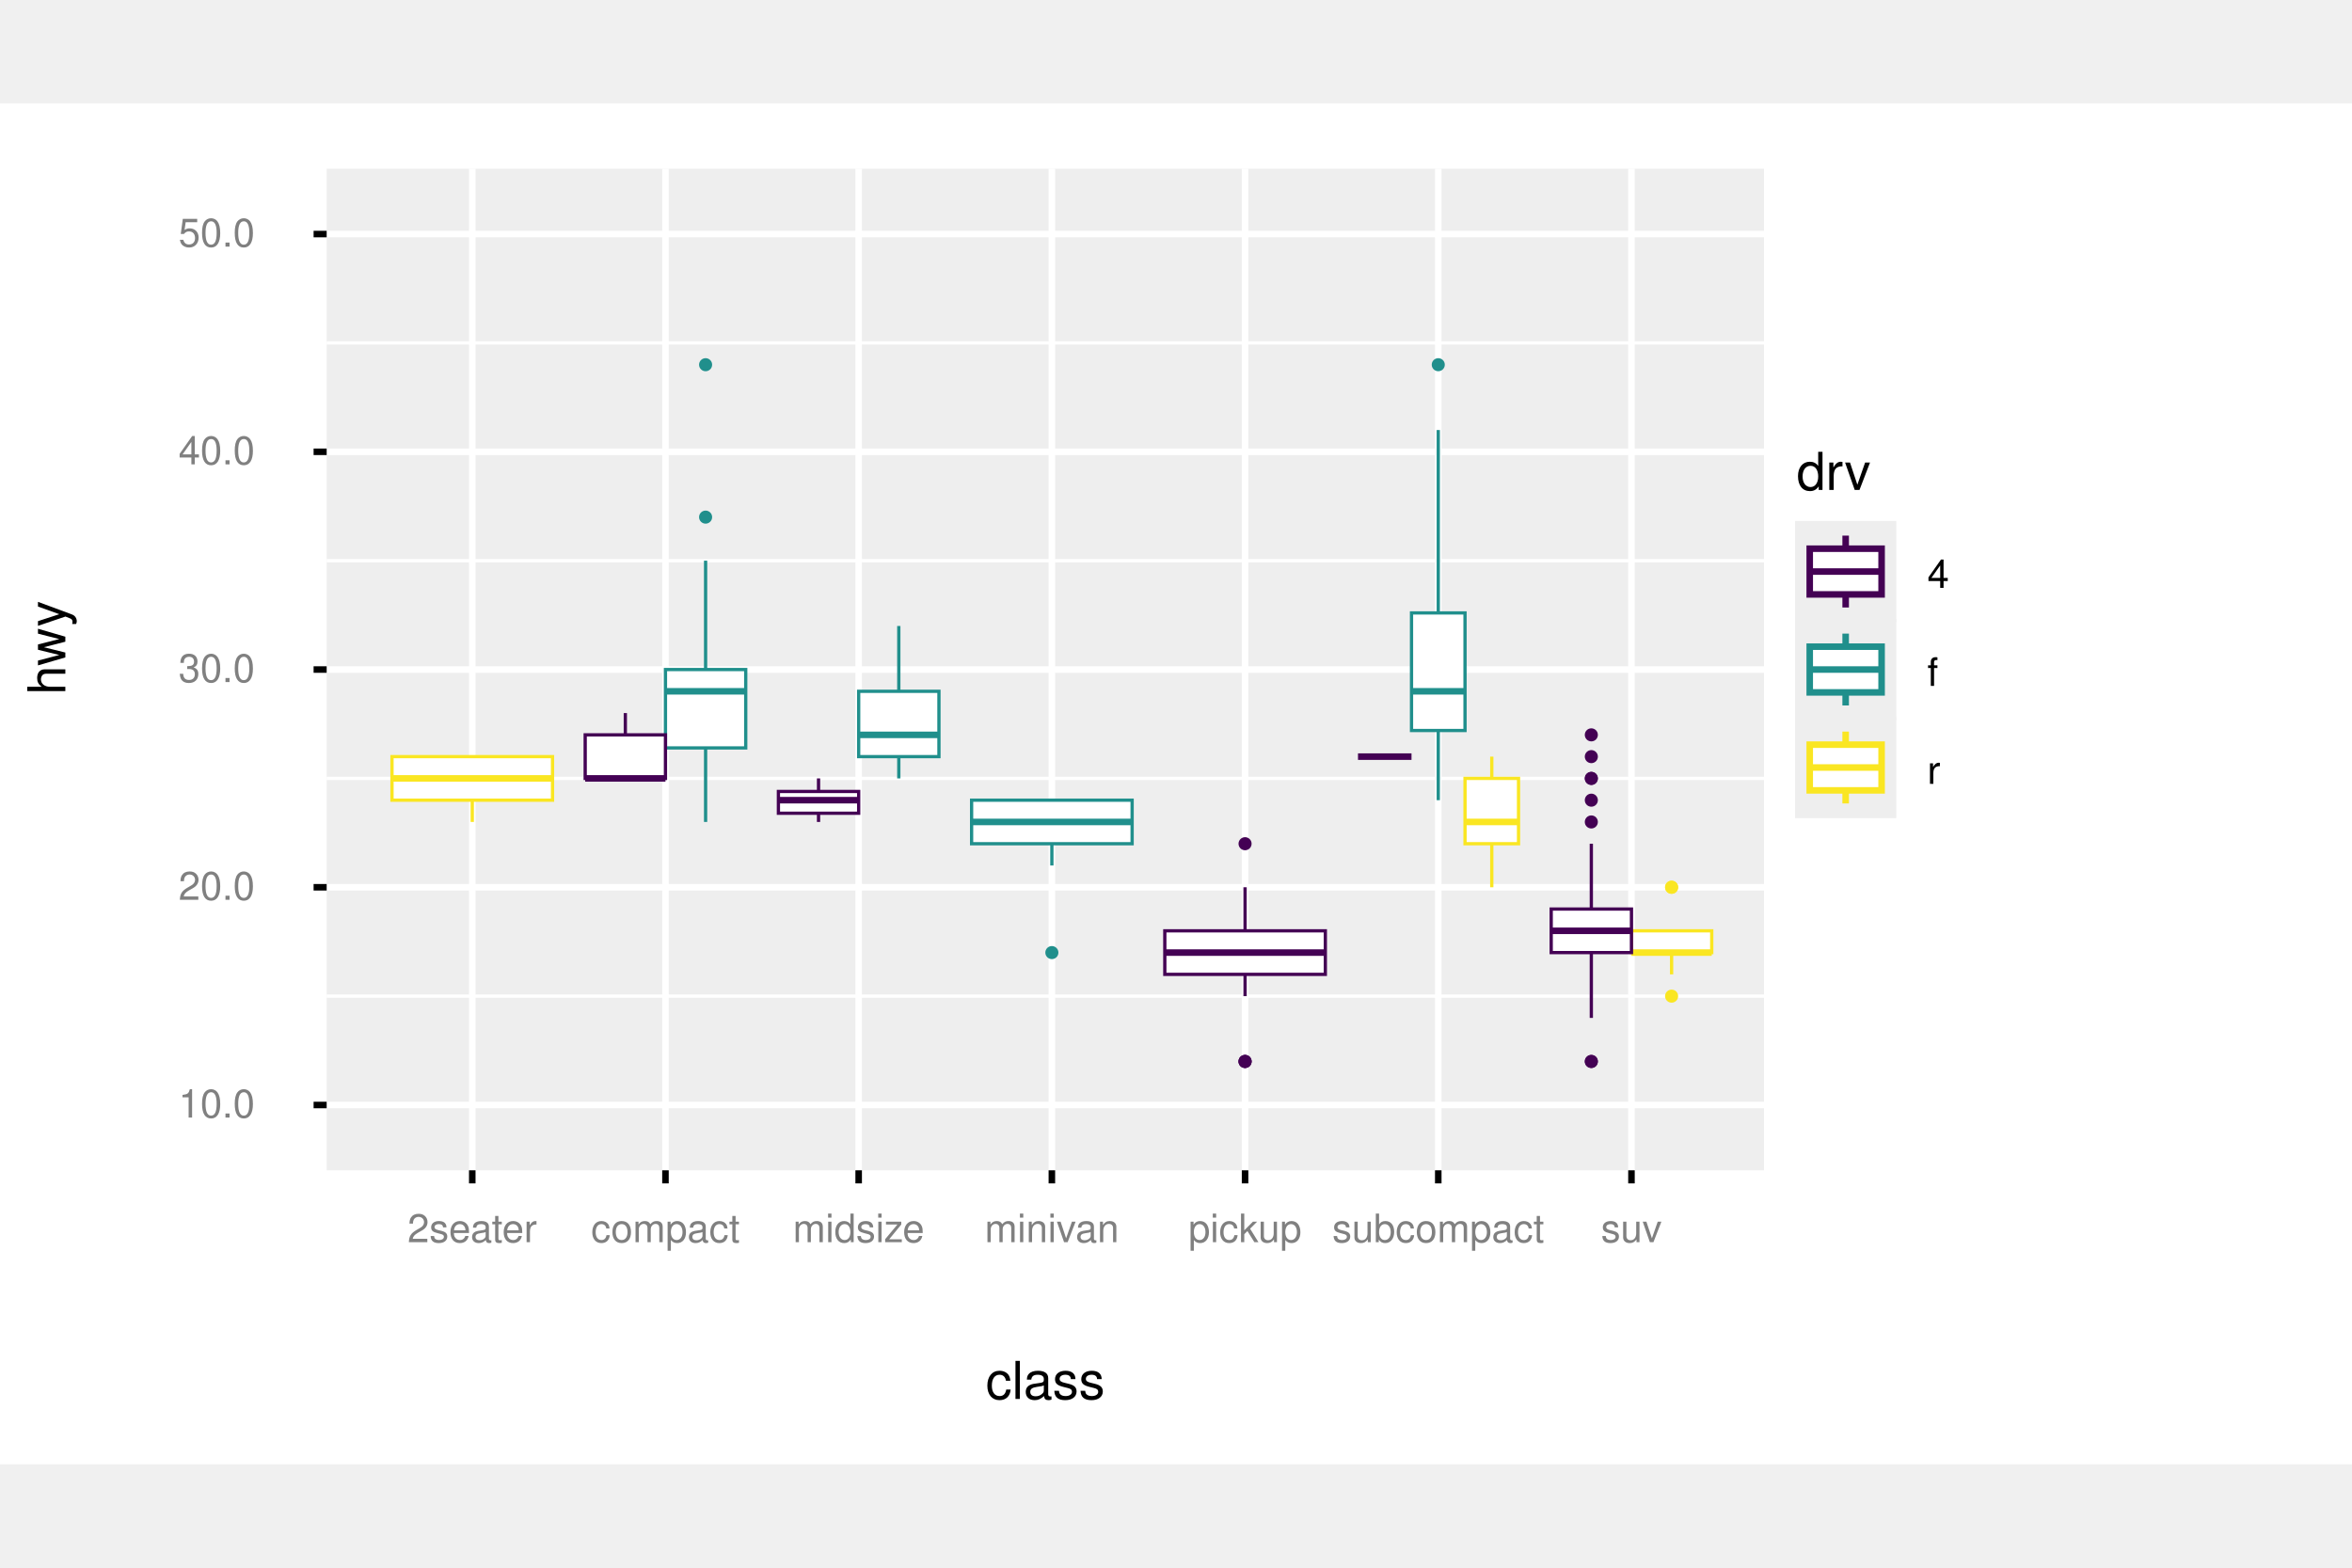
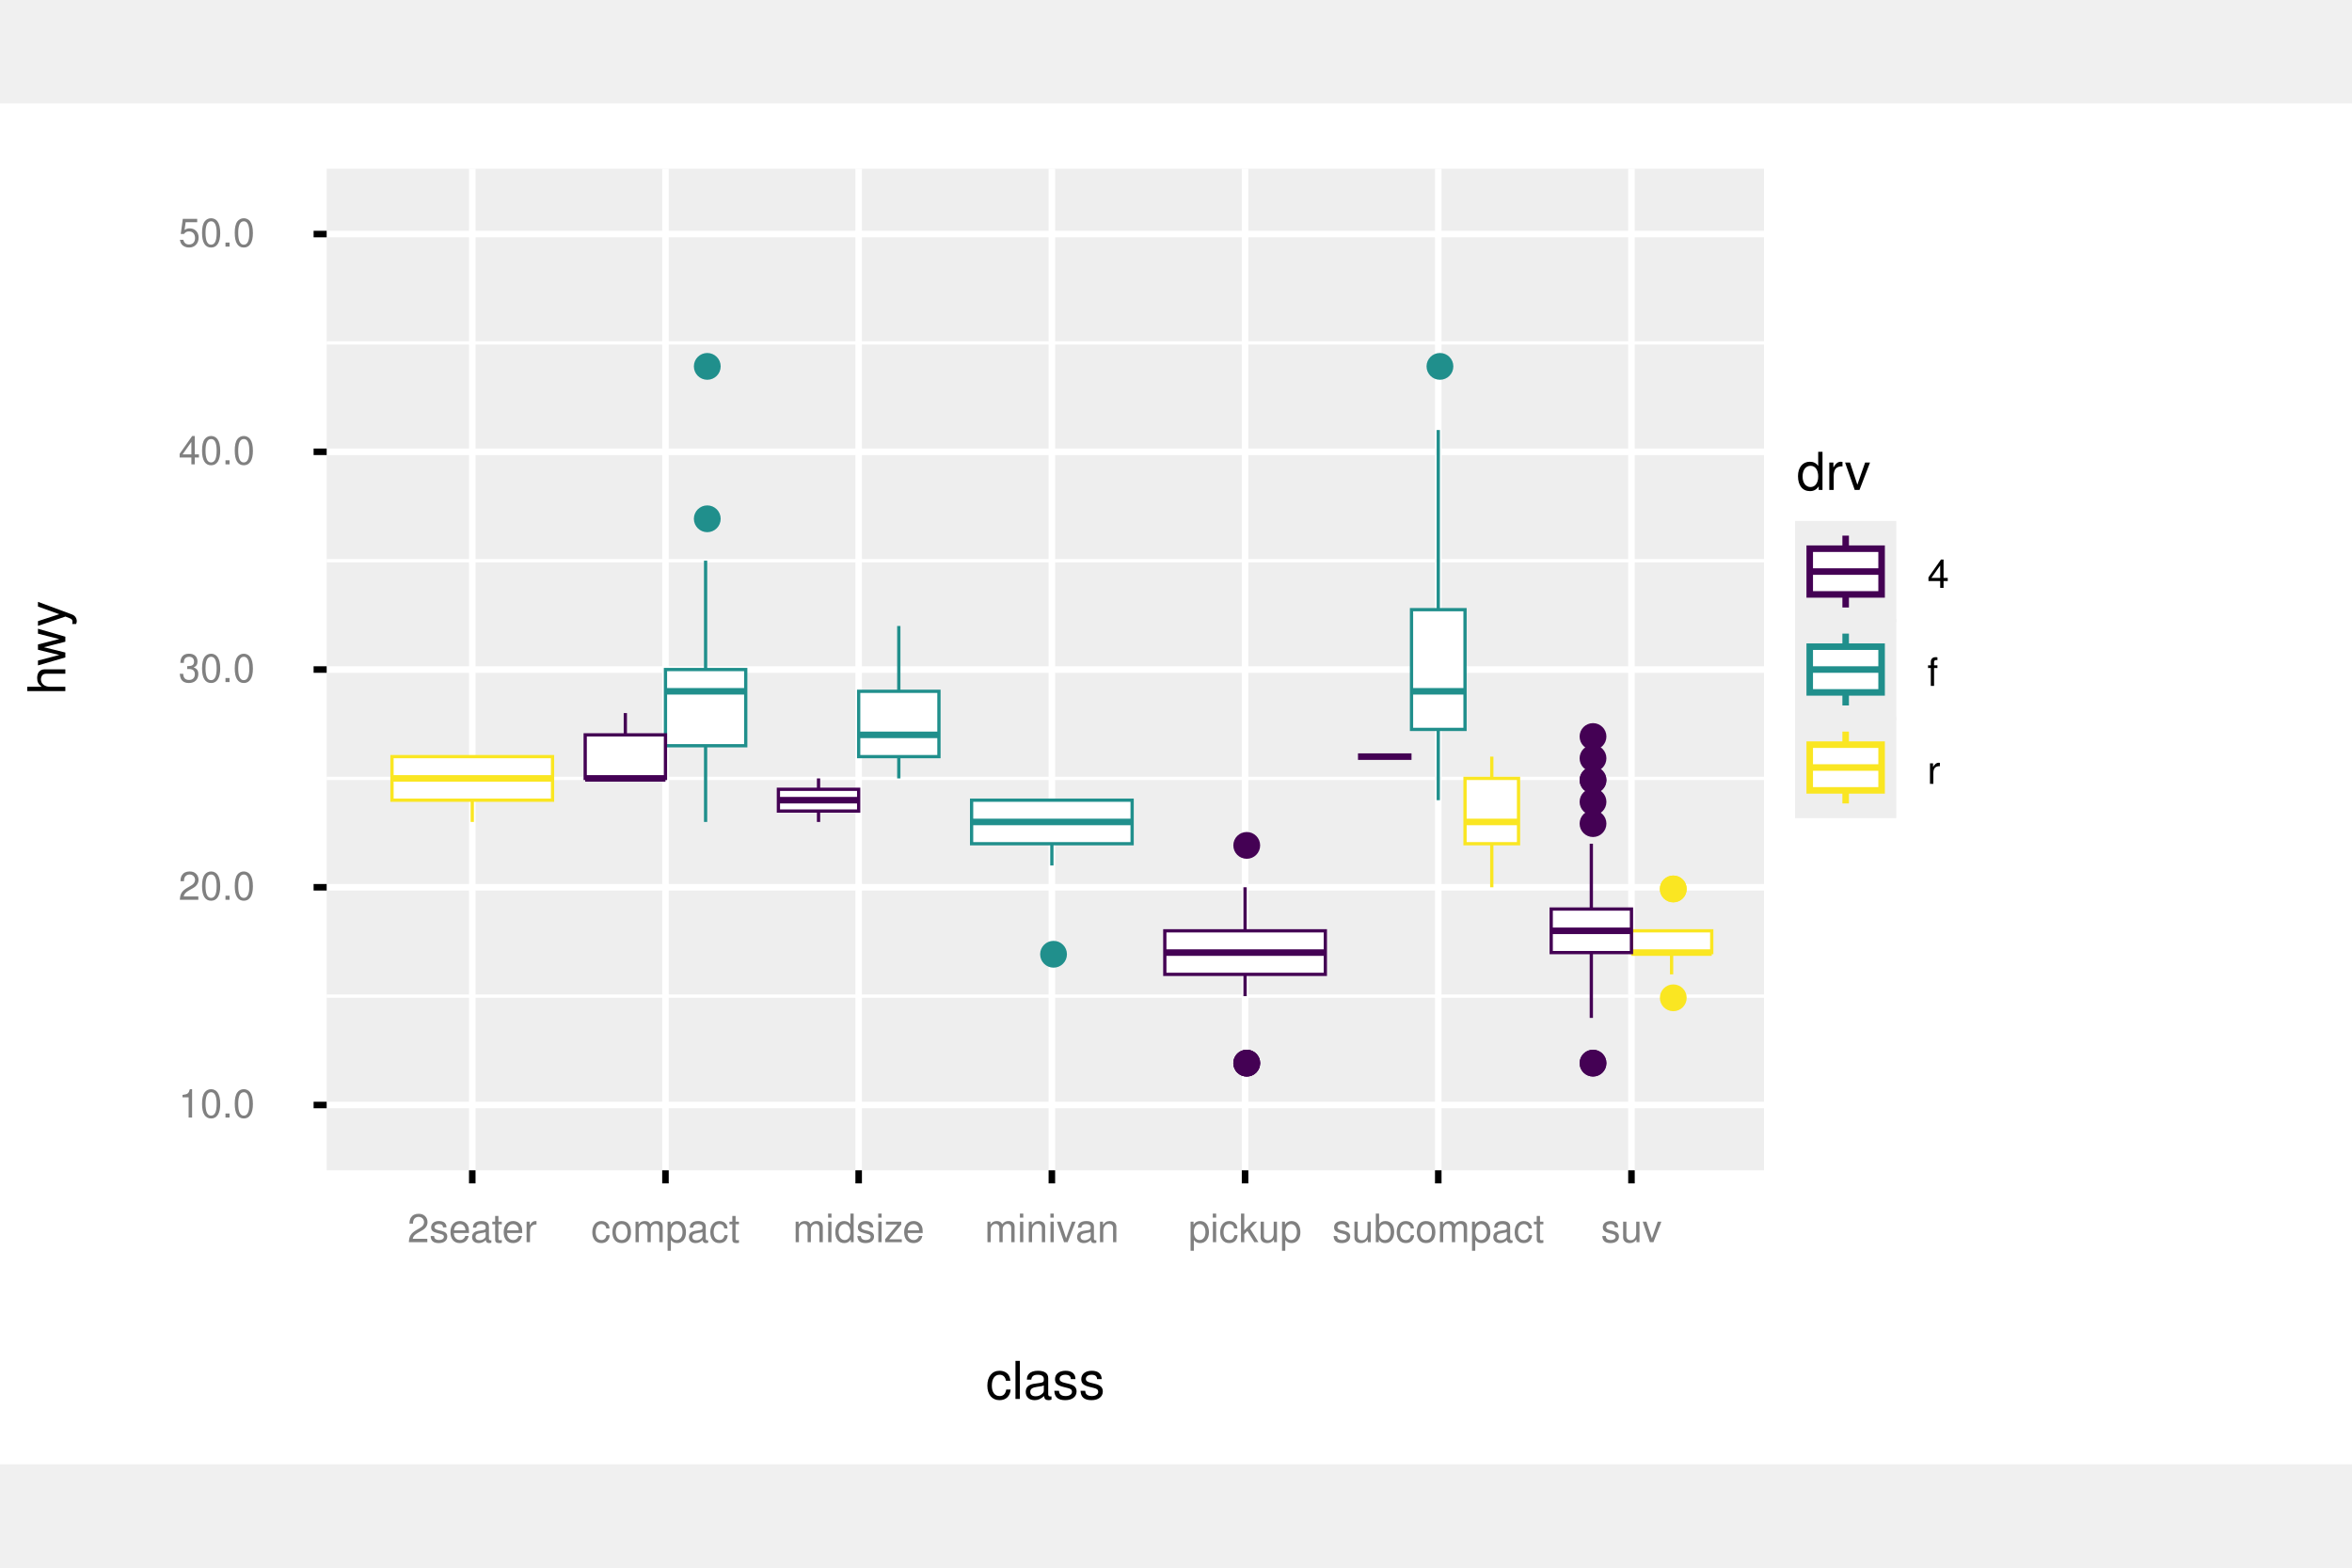
- <svg xmlns="http://www.w3.org/2000/svg" id="gg-1186" viewBox="0 0 360 208.333" height="550" width="825.0">
-   <style type="text/css">#gg-1186 .gg-axis-text {fill: #808080;font-size: 6px;} #gg-1186 .gg-axis-text-x {} #gg-1186 .gg-axis-ticks {stroke: #000000;} #gg-1186 .gg-axis-title {fill: #000000;font-size: 8px;} #gg-1186 .gg-legend-key {stroke: #EEEEEE;fill: #EEEEEE;stroke-width: 0.5;} #gg-1186 .gg-legend-text {fill: #000000;font-size: 6px;} #gg-1186 .gg-legend-title {fill: #000000;font-size: 8px;} #gg-1186 .gg-panel-background {fill: #EEEEEE;} #gg-1186 .gg-panel-border {} #gg-1186 .gg-panel-grid {stroke: #FFFFFF;} #gg-1186 .gg-panel-grid-major {stroke-width: 1;} #gg-1186 .gg-panel-grid-minor {stroke-width: 0.5;} #gg-1186 .gg-plot-background {fill: #FFFFFF;} #gg-1186 .gg-plot-title {font-size: 8px;} #gg-1186 .gg-text {font-family: Helvetica, Arial, sans-serif;} </style>
+ <svg xmlns="http://www.w3.org/2000/svg" id="gg-642" viewBox="0 0 360 208.333" height="550" width="825.0">
+   <style type="text/css">#gg-642 .gg-axis-text {fill: #808080;font-size: 6px;} #gg-642 .gg-axis-text-x {} #gg-642 .gg-axis-ticks {stroke: #000000;} #gg-642 .gg-axis-title {fill: #000000;font-size: 8px;} #gg-642 .gg-legend-key {stroke: #EEEEEE;fill: #EEEEEE;stroke-width: 0.5;} #gg-642 .gg-legend-text {fill: #000000;font-size: 6px;} #gg-642 .gg-legend-title {fill: #000000;font-size: 8px;} #gg-642 .gg-panel-background {fill: #EEEEEE;} #gg-642 .gg-panel-border {} #gg-642 .gg-panel-grid {stroke: #FFFFFF;} #gg-642 .gg-panel-grid-major {stroke-width: 1;} #gg-642 .gg-panel-grid-minor {stroke-width: 0.5;} #gg-642 .gg-plot-background {fill: #FFFFFF;} #gg-642 .gg-plot-title {font-size: 8px;} #gg-642 .gg-text {font-family: Helvetica, Arial, sans-serif;} </style>
  <rect class="gg-plot-background" width="100%" height="100%" />
  <g transform="translate(50, 10)">
    <rect x="0" y="0" height="153.333" width="220" class="gg-panel-background gg-panel-border" />
    <g opacity="1" transform="translate(0, 153.3333)">
      <line x2="220" class="gg-axis-line gg-axis-line-x" />
    </g>
    <g transform="translate(10,153.3333)" font-size="10" text-anchor="middle">
      <g opacity="1" transform="translate(189.7143,0)">
        <text y="11" class="gg-text gg-axis-text gg-axis-text-x" text-anchor="middle">suv</text>
      </g>
      <g opacity="1" transform="translate(160.1429,0)">
        <text y="11" class="gg-text gg-axis-text gg-axis-text-x" text-anchor="middle">subcompact</text>
      </g>
      <g opacity="1" transform="translate(130.5714,0)">
        <text y="11" class="gg-text gg-axis-text gg-axis-text-x" text-anchor="middle">pickup</text>
      </g>
      <g opacity="1" transform="translate(101.0,0)">
        <text y="11" class="gg-text gg-axis-text gg-axis-text-x" text-anchor="middle">minivan</text>
      </g>
      <g opacity="1" transform="translate(71.42857,0)">
        <text y="11" class="gg-text gg-axis-text gg-axis-text-x" text-anchor="middle">midsize</text>
      </g>
      <g opacity="1" transform="translate(41.85714,0)">
        <text y="11" class="gg-text gg-axis-text gg-axis-text-x" text-anchor="middle">compact</text>
      </g>
      <g opacity="1" transform="translate(12.28571,0)">
        <text y="11" class="gg-text gg-axis-text gg-axis-text-x" text-anchor="middle">2seater</text>
      </g>
      <g opacity="1" transform="translate(189.7143,0)">
        <line y2="-153.333" class="gg-panel-grid gg-panel-grid-major" />
      </g>
      <g opacity="1" transform="translate(160.1429,0)">
        <line y2="-153.333" class="gg-panel-grid gg-panel-grid-major" />
      </g>
      <g opacity="1" transform="translate(130.5714,0)">
        <line y2="-153.333" class="gg-panel-grid gg-panel-grid-major" />
      </g>
      <g opacity="1" transform="translate(101.0,0)">
        <line y2="-153.333" class="gg-panel-grid gg-panel-grid-major" />
      </g>
      <g opacity="1" transform="translate(71.42857,0)">
        <line y2="-153.333" class="gg-panel-grid gg-panel-grid-major" />
      </g>
      <g opacity="1" transform="translate(41.85714,0)">
        <line y2="-153.333" class="gg-panel-grid gg-panel-grid-major" />
      </g>
      <g opacity="1" transform="translate(12.28571,0)">
        <line y2="-153.333" class="gg-panel-grid gg-panel-grid-major" />
      </g>
      <g opacity="1" transform="translate(160.1429,0)">
</g>
      <g opacity="1" transform="translate(130.5714,0)">
</g>
      <g opacity="1" transform="translate(101.0,0)">
</g>
      <g opacity="1" transform="translate(71.42857,0)">
</g>
      <g opacity="1" transform="translate(41.85714,0)">
</g>
      <g opacity="1" transform="translate(12.28571,0)">
</g>
    </g>
    <g transform="translate(10,153.3333)" font-size="10" text-anchor="middle">
      <g opacity="1" transform="translate(189.7143,0)">
        <line y2="2" class="gg-axis-ticks gg-axis-ticks-x" />
      </g>
      <g opacity="1" transform="translate(160.1429,0)">
        <line y2="2" class="gg-axis-ticks gg-axis-ticks-x" />
      </g>
      <g opacity="1" transform="translate(130.5714,0)">
        <line y2="2" class="gg-axis-ticks gg-axis-ticks-x" />
      </g>
      <g opacity="1" transform="translate(101.0,0)">
        <line y2="2" class="gg-axis-ticks gg-axis-ticks-x" />
      </g>
      <g opacity="1" transform="translate(71.42857,0)">
        <line y2="2" class="gg-axis-ticks gg-axis-ticks-x" />
      </g>
      <g opacity="1" transform="translate(41.85714,0)">
        <line y2="2" class="gg-axis-ticks gg-axis-ticks-x" />
      </g>
      <g opacity="1" transform="translate(12.28571,0)">
        <line y2="2" class="gg-axis-ticks gg-axis-ticks-x" />
      </g>
    </g>
    <text x="110.0" y="188.333" class="gg-text gg-axis-title" text-anchor="middle">class</text>
    <g transform="translate(0, 0)">
      <line y2="153.333" class="gg-axis-line gg-axis-line-y" />
    </g>
    <g transform="translate(0, 0)" font-size="10" text-anchor="end">
      <g opacity="1" transform="translate(0,10.0)">
        <text x="-11" dy="0.32em" class="gg-text gg-axis-text gg-axis-text-y">50.0</text>
      </g>
      <g opacity="1" transform="translate(0,43.33333)">
        <text x="-11" dy="0.32em" class="gg-text gg-axis-text gg-axis-text-y">40.0</text>
      </g>
      <g opacity="1" transform="translate(0,76.66667)">
        <text x="-11" dy="0.32em" class="gg-text gg-axis-text gg-axis-text-y">30.0</text>
      </g>
      <g opacity="1" transform="translate(0,110.0)">
        <text x="-11" dy="0.32em" class="gg-text gg-axis-text gg-axis-text-y">20.0</text>
      </g>
      <g opacity="1" transform="translate(0,143.3333)">
        <text x="-11" dy="0.32em" class="gg-text gg-axis-text gg-axis-text-y">10.0</text>
      </g>
      <g opacity="1" transform="translate(0,10.0)">
        <line x2="220" class="gg-panel-grid gg-panel-grid-major" />
      </g>
      <g opacity="1" transform="translate(0,43.33333)">
        <line x2="220" class="gg-panel-grid gg-panel-grid-major" />
      </g>
      <g opacity="1" transform="translate(0,76.66667)">
        <line x2="220" class="gg-panel-grid gg-panel-grid-major" />
      </g>
      <g opacity="1" transform="translate(0,110.0)">
        <line x2="220" class="gg-panel-grid gg-panel-grid-major" />
      </g>
      <g opacity="1" transform="translate(0,143.3333)">
        <line x2="220" class="gg-panel-grid gg-panel-grid-major" />
      </g>
      <g opacity="1" transform="translate(0,43.33333)">
        <line x2="220" class="gg-panel-grid gg-panel-grid-minor" transform="translate(0, -16.66667)" />
      </g>
      <g opacity="1" transform="translate(0,76.66667)">
        <line x2="220" class="gg-panel-grid gg-panel-grid-minor" transform="translate(0, -16.66667)" />
      </g>
      <g opacity="1" transform="translate(0,110.0)">
        <line x2="220" class="gg-panel-grid gg-panel-grid-minor" transform="translate(0, -16.66667)" />
      </g>
      <g opacity="1" transform="translate(0,143.3333)">
        <line x2="220" class="gg-panel-grid gg-panel-grid-minor" transform="translate(0, -16.66667)" />
      </g>
    </g>
    <g transform="translate(0, 0)" font-size="10" text-anchor="end">
      <g opacity="1" transform="translate(0,10.0)">
        <line x2="-2" class="gg-axis-ticks gg-axis-ticks-y" />
      </g>
      <g opacity="1" transform="translate(0,43.33333)">
        <line x2="-2" class="gg-axis-ticks gg-axis-ticks-y" />
      </g>
      <g opacity="1" transform="translate(0,76.66667)">
        <line x2="-2" class="gg-axis-ticks gg-axis-ticks-y" />
      </g>
      <g opacity="1" transform="translate(0,110.0)">
        <line x2="-2" class="gg-axis-ticks gg-axis-ticks-y" />
      </g>
      <g opacity="1" transform="translate(0,143.3333)">
        <line x2="-2" class="gg-axis-ticks gg-axis-ticks-y" />
      </g>
    </g>
    <text x="-73.333" y="-40" class="gg-text gg-axis-title" text-anchor="middle" transform="rotate(-90)">hwy</text>
    <rect x="10.0" y="90.0" width="24.571" height="6.667" fill="white" fill-opacity="1" stroke="#FAE622" stroke-width="0.5" />
    <line x1="10.0" x2="34.571" y1="93.333" y2="93.333" stroke="#FAE622" />
    <line x1="22.286" x2="22.286" y1="90.0" y2="90.0" stroke="#FAE622" stroke-width="0.5" />
    <line x1="22.286" x2="22.286" y1="96.667" y2="100.0" stroke="#FAE622" stroke-width="0.5" />
-     <rect x="51.857" y="76.667" width="12.286" height="12.0" fill="white" fill-opacity="1" stroke="#208F8C" stroke-width="0.5" />
+     <rect x="51.857" y="76.667" width="12.286" height="11.667" fill="white" fill-opacity="1" stroke="#208F8C" stroke-width="0.5" />
    <line x1="51.857" x2="64.143" y1="80.0" y2="80.0" stroke="#208F8C" />
    <line x1="58.0" x2="58.0" y1="76.667" y2="60" stroke="#208F8C" stroke-width="0.5" />
-     <line x1="58.0" x2="58.0" y1="88.667" y2="100.0" stroke="#208F8C" stroke-width="0.5" />
-     <circle cx="58.0" cy="53.333" r="1.0" fill="#208F8C" />
-     <circle cx="58.0" cy="30.0" r="1.0" fill="#208F8C" />
+     <line x1="58.0" x2="58.0" y1="88.333" y2="100.0" stroke="#208F8C" stroke-width="0.5" />
+     <svg viewBox="-1 -1 11 11" x="55.179" y="50.512" height="5.642" width="5.642">
+       <circle cx="5" cy="5" r="4" fill="#208F8C" />
+     </svg>
+     <svg viewBox="-1 -1 11 11" x="55.179" y="27.179" height="5.642" width="5.642">
+       <circle cx="5" cy="5" r="4" fill="#208F8C" />
+     </svg>
    <rect x="39.571" y="86.667" width="12.286" height="6.667" fill="white" fill-opacity="1" stroke="#440154" stroke-width="0.5" />
    <line x1="39.571" x2="51.857" y1="93.333" y2="93.333" stroke="#440154" />
    <line x1="45.714" x2="45.714" y1="86.667" y2="83.333" stroke="#440154" stroke-width="0.5" />
    <line x1="45.714" x2="45.714" y1="93.333" y2="93.333" stroke="#440154" stroke-width="0.5" />
    <rect x="81.429" y="80.0" width="12.286" height="10.0" fill="white" fill-opacity="1" stroke="#208F8C" stroke-width="0.5" />
    <line x1="81.429" x2="93.714" y1="86.667" y2="86.667" stroke="#208F8C" />
-     <line x1="87.571" x2="87.571" y1="80.0" y2="70" stroke="#208F8C" stroke-width="0.5" />
+     <line x1="87.571" x2="87.571" y1="80.0" y2="70.0" stroke="#208F8C" stroke-width="0.5" />
    <line x1="87.571" x2="87.571" y1="90.0" y2="93.333" stroke="#208F8C" stroke-width="0.5" />
-     <rect x="69.143" y="95.333" width="12.286" height="3.333" fill="white" fill-opacity="1" stroke="#440154" stroke-width="0.5" />
+     <rect x="69.143" y="95.0" width="12.286" height="3.333" fill="white" fill-opacity="1" stroke="#440154" stroke-width="0.5" />
    <line x1="69.143" x2="81.429" y1="96.667" y2="96.667" stroke="#440154" />
-     <line x1="75.286" x2="75.286" y1="95.333" y2="93.333" stroke="#440154" stroke-width="0.5" />
-     <line x1="75.286" x2="75.286" y1="98.667" y2="100.0" stroke="#440154" stroke-width="0.5" />
+     <line x1="75.286" x2="75.286" y1="95.0" y2="93.333" stroke="#440154" stroke-width="0.5" />
+     <line x1="75.286" x2="75.286" y1="98.333" y2="100.0" stroke="#440154" stroke-width="0.5" />
    <rect x="98.714" y="96.667" width="24.571" height="6.667" fill="white" fill-opacity="1" stroke="#208F8C" stroke-width="0.5" />
    <line x1="98.714" x2="123.286" y1="100.0" y2="100.0" stroke="#208F8C" />
    <line x1="111" x2="111" y1="96.667" y2="96.667" stroke="#208F8C" stroke-width="0.5" />
    <line x1="111" x2="111" y1="103.333" y2="106.667" stroke="#208F8C" stroke-width="0.5" />
-     <circle cx="111" cy="120.0" r="1.0" fill="#208F8C" />
+     <svg viewBox="-1 -1 11 11" x="108.179" y="117.179" height="5.642" width="5.642">
+       <circle cx="5" cy="5" r="4" fill="#208F8C" />
+     </svg>
    <rect x="128.286" y="116.667" width="24.571" height="6.667" fill="white" fill-opacity="1" stroke="#440154" stroke-width="0.5" />
    <line x1="128.286" x2="152.857" y1="120" y2="120" stroke="#440154" />
    <line x1="140.571" x2="140.571" y1="116.667" y2="110.0" stroke="#440154" stroke-width="0.5" />
    <line x1="140.571" x2="140.571" y1="123.333" y2="126.667" stroke="#440154" stroke-width="0.5" />
-     <circle cx="140.571" cy="136.667" r="1.0" fill="#440154" />
-     <circle cx="140.571" cy="136.667" r="1.0" fill="#440154" />
-     <circle cx="140.571" cy="136.667" r="1.0" fill="#440154" />
-     <circle cx="140.571" cy="103.333" r="1.0" fill="#440154" />
+     <svg viewBox="-1 -1 11 11" x="137.75" y="133.846" height="5.642" width="5.642">
+       <circle cx="5" cy="5" r="4" fill="#440154" />
+     </svg>
+     <svg viewBox="-1 -1 11 11" x="137.75" y="133.846" height="5.642" width="5.642">
+       <circle cx="5" cy="5" r="4" fill="#440154" />
+     </svg>
+     <svg viewBox="-1 -1 11 11" x="137.75" y="133.846" height="5.642" width="5.642">
+       <circle cx="5" cy="5" r="4" fill="#440154" />
+     </svg>
+     <svg viewBox="-1 -1 11 11" x="137.75" y="100.512" height="5.642" width="5.642">
+       <circle cx="5" cy="5" r="4" fill="#440154" />
+     </svg>
    <rect x="174.238" y="93.333" width="8.19" height="10.0" fill="white" fill-opacity="1" stroke="#FAE622" stroke-width="0.5" />
    <line x1="174.238" x2="182.429" y1="100.0" y2="100.0" stroke="#FAE622" />
    <line x1="178.333" x2="178.333" y1="93.333" y2="90.0" stroke="#FAE622" stroke-width="0.5" />
    <line x1="178.333" x2="178.333" y1="103.333" y2="110.0" stroke="#FAE622" stroke-width="0.5" />
-     <rect x="166.048" y="68" width="8.19" height="18.0" fill="white" fill-opacity="1" stroke="#208F8C" stroke-width="0.5" />
+     <rect x="166.048" y="67.5" width="8.19" height="18.333" fill="white" fill-opacity="1" stroke="#208F8C" stroke-width="0.5" />
    <line x1="166.048" x2="174.238" y1="80.0" y2="80.0" stroke="#208F8C" />
-     <line x1="170.143" x2="170.143" y1="68" y2="40" stroke="#208F8C" stroke-width="0.5" />
-     <line x1="170.143" x2="170.143" y1="86.0" y2="96.667" stroke="#208F8C" stroke-width="0.5" />
-     <circle cx="170.143" cy="30.0" r="1.0" fill="#208F8C" />
+     <line x1="170.143" x2="170.143" y1="67.5" y2="40" stroke="#208F8C" stroke-width="0.5" />
+     <line x1="170.143" x2="170.143" y1="85.833" y2="96.667" stroke="#208F8C" stroke-width="0.5" />
+     <svg viewBox="-1 -1 11 11" x="167.322" y="27.179" height="5.642" width="5.642">
+       <circle cx="5" cy="5" r="4" fill="#208F8C" />
+     </svg>
    <rect x="157.857" y="90.0" width="8.19" height="0.0" fill="white" fill-opacity="1" stroke="#440154" stroke-width="0.5" />
    <line x1="157.857" x2="166.048" y1="90.0" y2="90.0" stroke="#440154" />
    <line x1="161.952" x2="161.952" y1="90.0" y2="90.0" stroke="#440154" stroke-width="0.5" />
    <line x1="161.952" x2="161.952" y1="90.0" y2="90.0" stroke="#440154" stroke-width="0.5" />
    <rect x="199.714" y="116.667" width="12.286" height="3.333" fill="white" fill-opacity="1" stroke="#FAE622" stroke-width="0.5" />
    <line x1="199.714" x2="212.0" y1="120" y2="120" stroke="#FAE622" />
    <line x1="205.857" x2="205.857" y1="116.667" y2="116.667" stroke="#FAE622" stroke-width="0.5" />
    <line x1="205.857" x2="205.857" y1="120" y2="123.333" stroke="#FAE622" stroke-width="0.5" />
-     <circle cx="205.857" cy="126.667" r="1.0" fill="#FAE622" />
-     <circle cx="205.857" cy="110.0" r="1.0" fill="#FAE622" />
-     <circle cx="205.857" cy="110.0" r="1.0" fill="#FAE622" />
+     <svg viewBox="-1 -1 11 11" x="203.036" y="123.846" height="5.642" width="5.642">
+       <circle cx="5" cy="5" r="4" fill="#FAE622" />
+     </svg>
+     <svg viewBox="-1 -1 11 11" x="203.036" y="107.179" height="5.642" width="5.642">
+       <circle cx="5" cy="5" r="4" fill="#FAE622" />
+     </svg>
+     <svg viewBox="-1 -1 11 11" x="203.036" y="107.179" height="5.642" width="5.642">
+       <circle cx="5" cy="5" r="4" fill="#FAE622" />
+     </svg>
    <rect x="187.429" y="113.333" width="12.286" height="6.667" fill="white" fill-opacity="1" stroke="#440154" stroke-width="0.5" />
    <line x1="187.429" x2="199.714" y1="116.667" y2="116.667" stroke="#440154" />
    <line x1="193.571" x2="193.571" y1="113.333" y2="103.333" stroke="#440154" stroke-width="0.5" />
    <line x1="193.571" x2="193.571" y1="120" y2="130.0" stroke="#440154" stroke-width="0.5" />
-     <circle cx="193.571" cy="136.667" r="1.0" fill="#440154" />
-     <circle cx="193.571" cy="136.667" r="1.0" fill="#440154" />
-     <circle cx="193.571" cy="100.0" r="1.0" fill="#440154" />
-     <circle cx="193.571" cy="96.667" r="1.0" fill="#440154" />
-     <circle cx="193.571" cy="93.333" r="1.0" fill="#440154" />
-     <circle cx="193.571" cy="93.333" r="1.0" fill="#440154" />
-     <circle cx="193.571" cy="90.0" r="1.0" fill="#440154" />
-     <circle cx="193.571" cy="86.667" r="1.0" fill="#440154" />
+     <svg viewBox="-1 -1 11 11" x="190.75" y="133.846" height="5.642" width="5.642">
+       <circle cx="5" cy="5" r="4" fill="#440154" />
+     </svg>
+     <svg viewBox="-1 -1 11 11" x="190.75" y="133.846" height="5.642" width="5.642">
+       <circle cx="5" cy="5" r="4" fill="#440154" />
+     </svg>
+     <svg viewBox="-1 -1 11 11" x="190.75" y="97.179" height="5.642" width="5.642">
+       <circle cx="5" cy="5" r="4" fill="#440154" />
+     </svg>
+     <svg viewBox="-1 -1 11 11" x="190.75" y="93.846" height="5.642" width="5.642">
+       <circle cx="5" cy="5" r="4" fill="#440154" />
+     </svg>
+     <svg viewBox="-1 -1 11 11" x="190.75" y="90.512" height="5.642" width="5.642">
+       <circle cx="5" cy="5" r="4" fill="#440154" />
+     </svg>
+     <svg viewBox="-1 -1 11 11" x="190.75" y="90.512" height="5.642" width="5.642">
+       <circle cx="5" cy="5" r="4" fill="#440154" />
+     </svg>
+     <svg viewBox="-1 -1 11 11" x="190.75" y="87.179" height="5.642" width="5.642">
+       <circle cx="5" cy="5" r="4" fill="#440154" />
+     </svg>
+     <svg viewBox="-1 -1 11 11" x="190.75" y="83.846" height="5.642" width="5.642">
+       <circle cx="5" cy="5" r="4" fill="#440154" />
+     </svg>
  </g>
  <g transform="translate(275, 64.16667)">
    <g transform="translate(0, 0)">
      <text x="0" y="-5" class="gg-text gg-legend-title" text-anchor="left">drv</text>
      <rect x="0" y="0" height="15" width="15" class="gg-legend-key" />
      <line x1="7.5" x2="7.5" y1="2" y2="4" stroke="#440154" />
      <line x1="7.5" x2="7.5" y1="13" y2="11" stroke="#440154" />
      <rect x="2" y="4" width="11" height="7" stroke="#440154" fill="white" />
      <line x1="2" x2="13" y1="7.5" y2="7.5" stroke="#440154" />
      <text x="20" y="10" class="gg-text gg-legend-text" text-anchor="left">4</text>
      <rect x="0" y="15" height="15" width="15" class="gg-legend-key" />
      <line x1="7.5" x2="7.5" y1="17" y2="19" stroke="#208F8C" />
      <line x1="7.5" x2="7.5" y1="28" y2="26" stroke="#208F8C" />
      <rect x="2" y="19" width="11" height="7" stroke="#208F8C" fill="white" />
      <line x1="2" x2="13" y1="22.5" y2="22.5" stroke="#208F8C" />
      <text x="20" y="25" class="gg-text gg-legend-text" text-anchor="left">f</text>
      <rect x="0" y="30" height="15" width="15" class="gg-legend-key" />
      <line x1="7.5" x2="7.5" y1="32" y2="34" stroke="#FAE622" />
      <line x1="7.5" x2="7.5" y1="43" y2="41" stroke="#FAE622" />
      <rect x="2" y="34" width="11" height="7" stroke="#FAE622" fill="white" />
      <line x1="2" x2="13" y1="37.5" y2="37.5" stroke="#FAE622" />
      <text x="20" y="40" class="gg-text gg-legend-text" text-anchor="left">r</text>
    </g>
  </g>
</svg>
